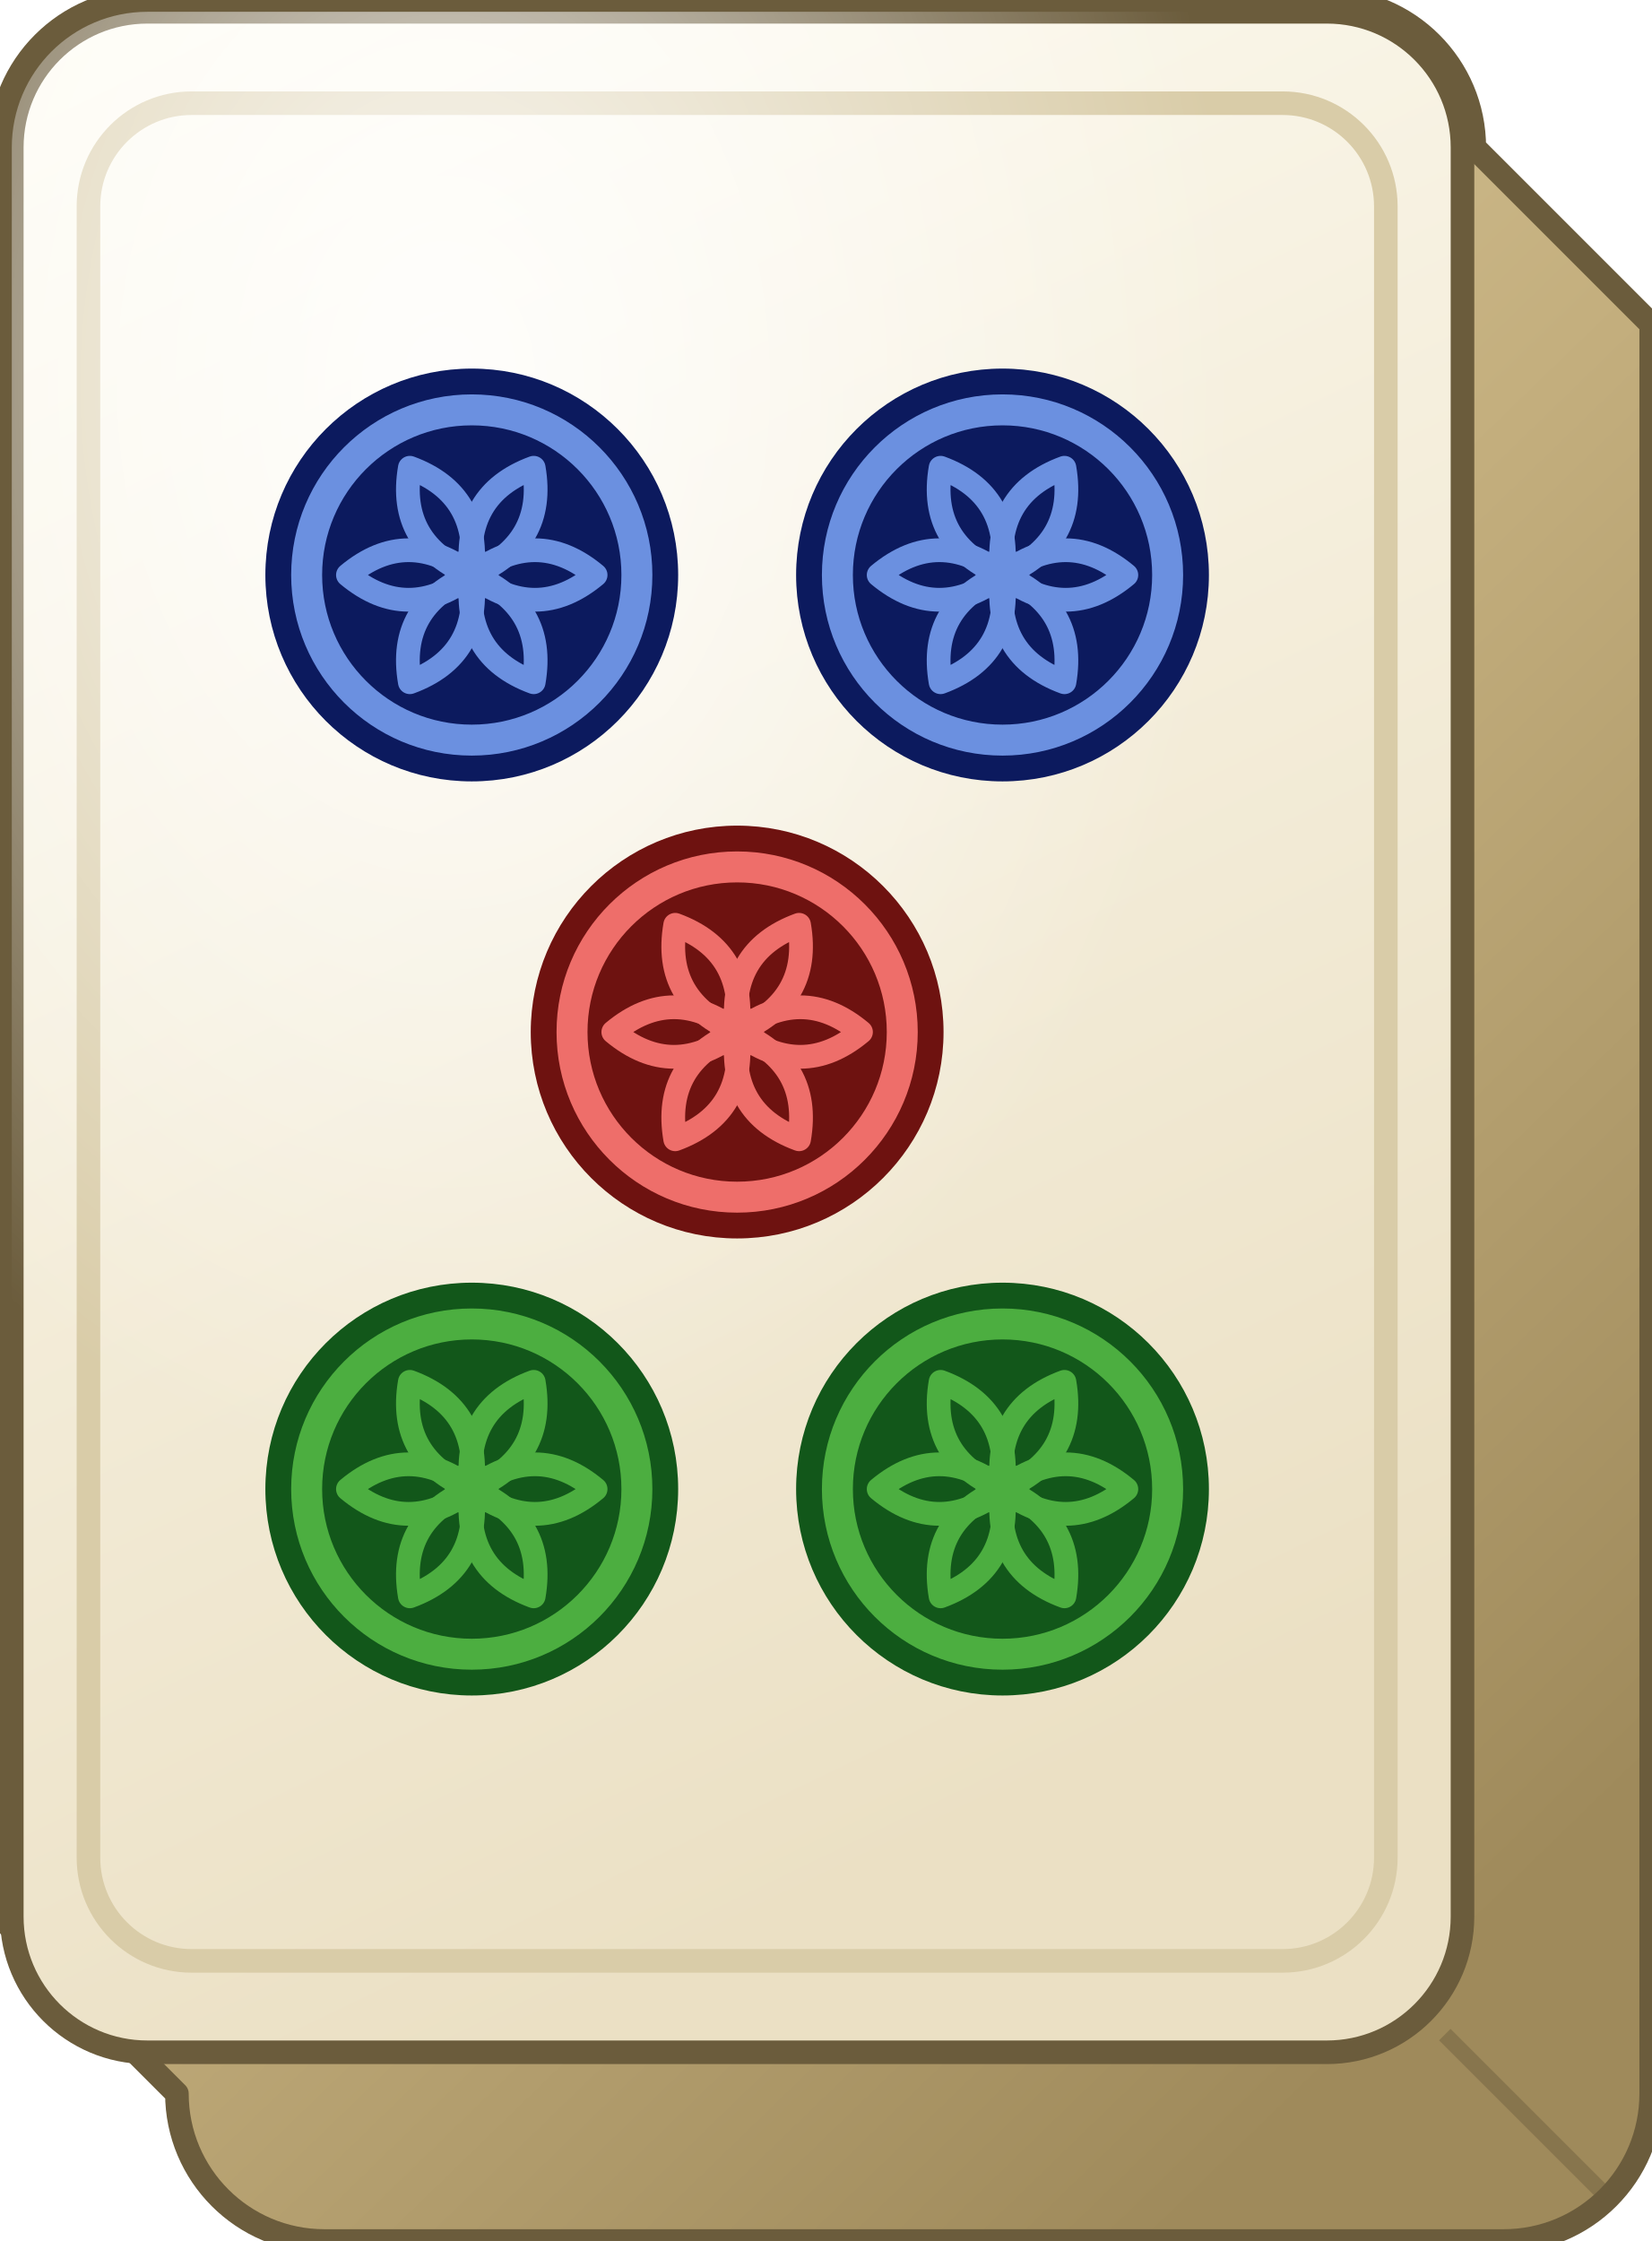
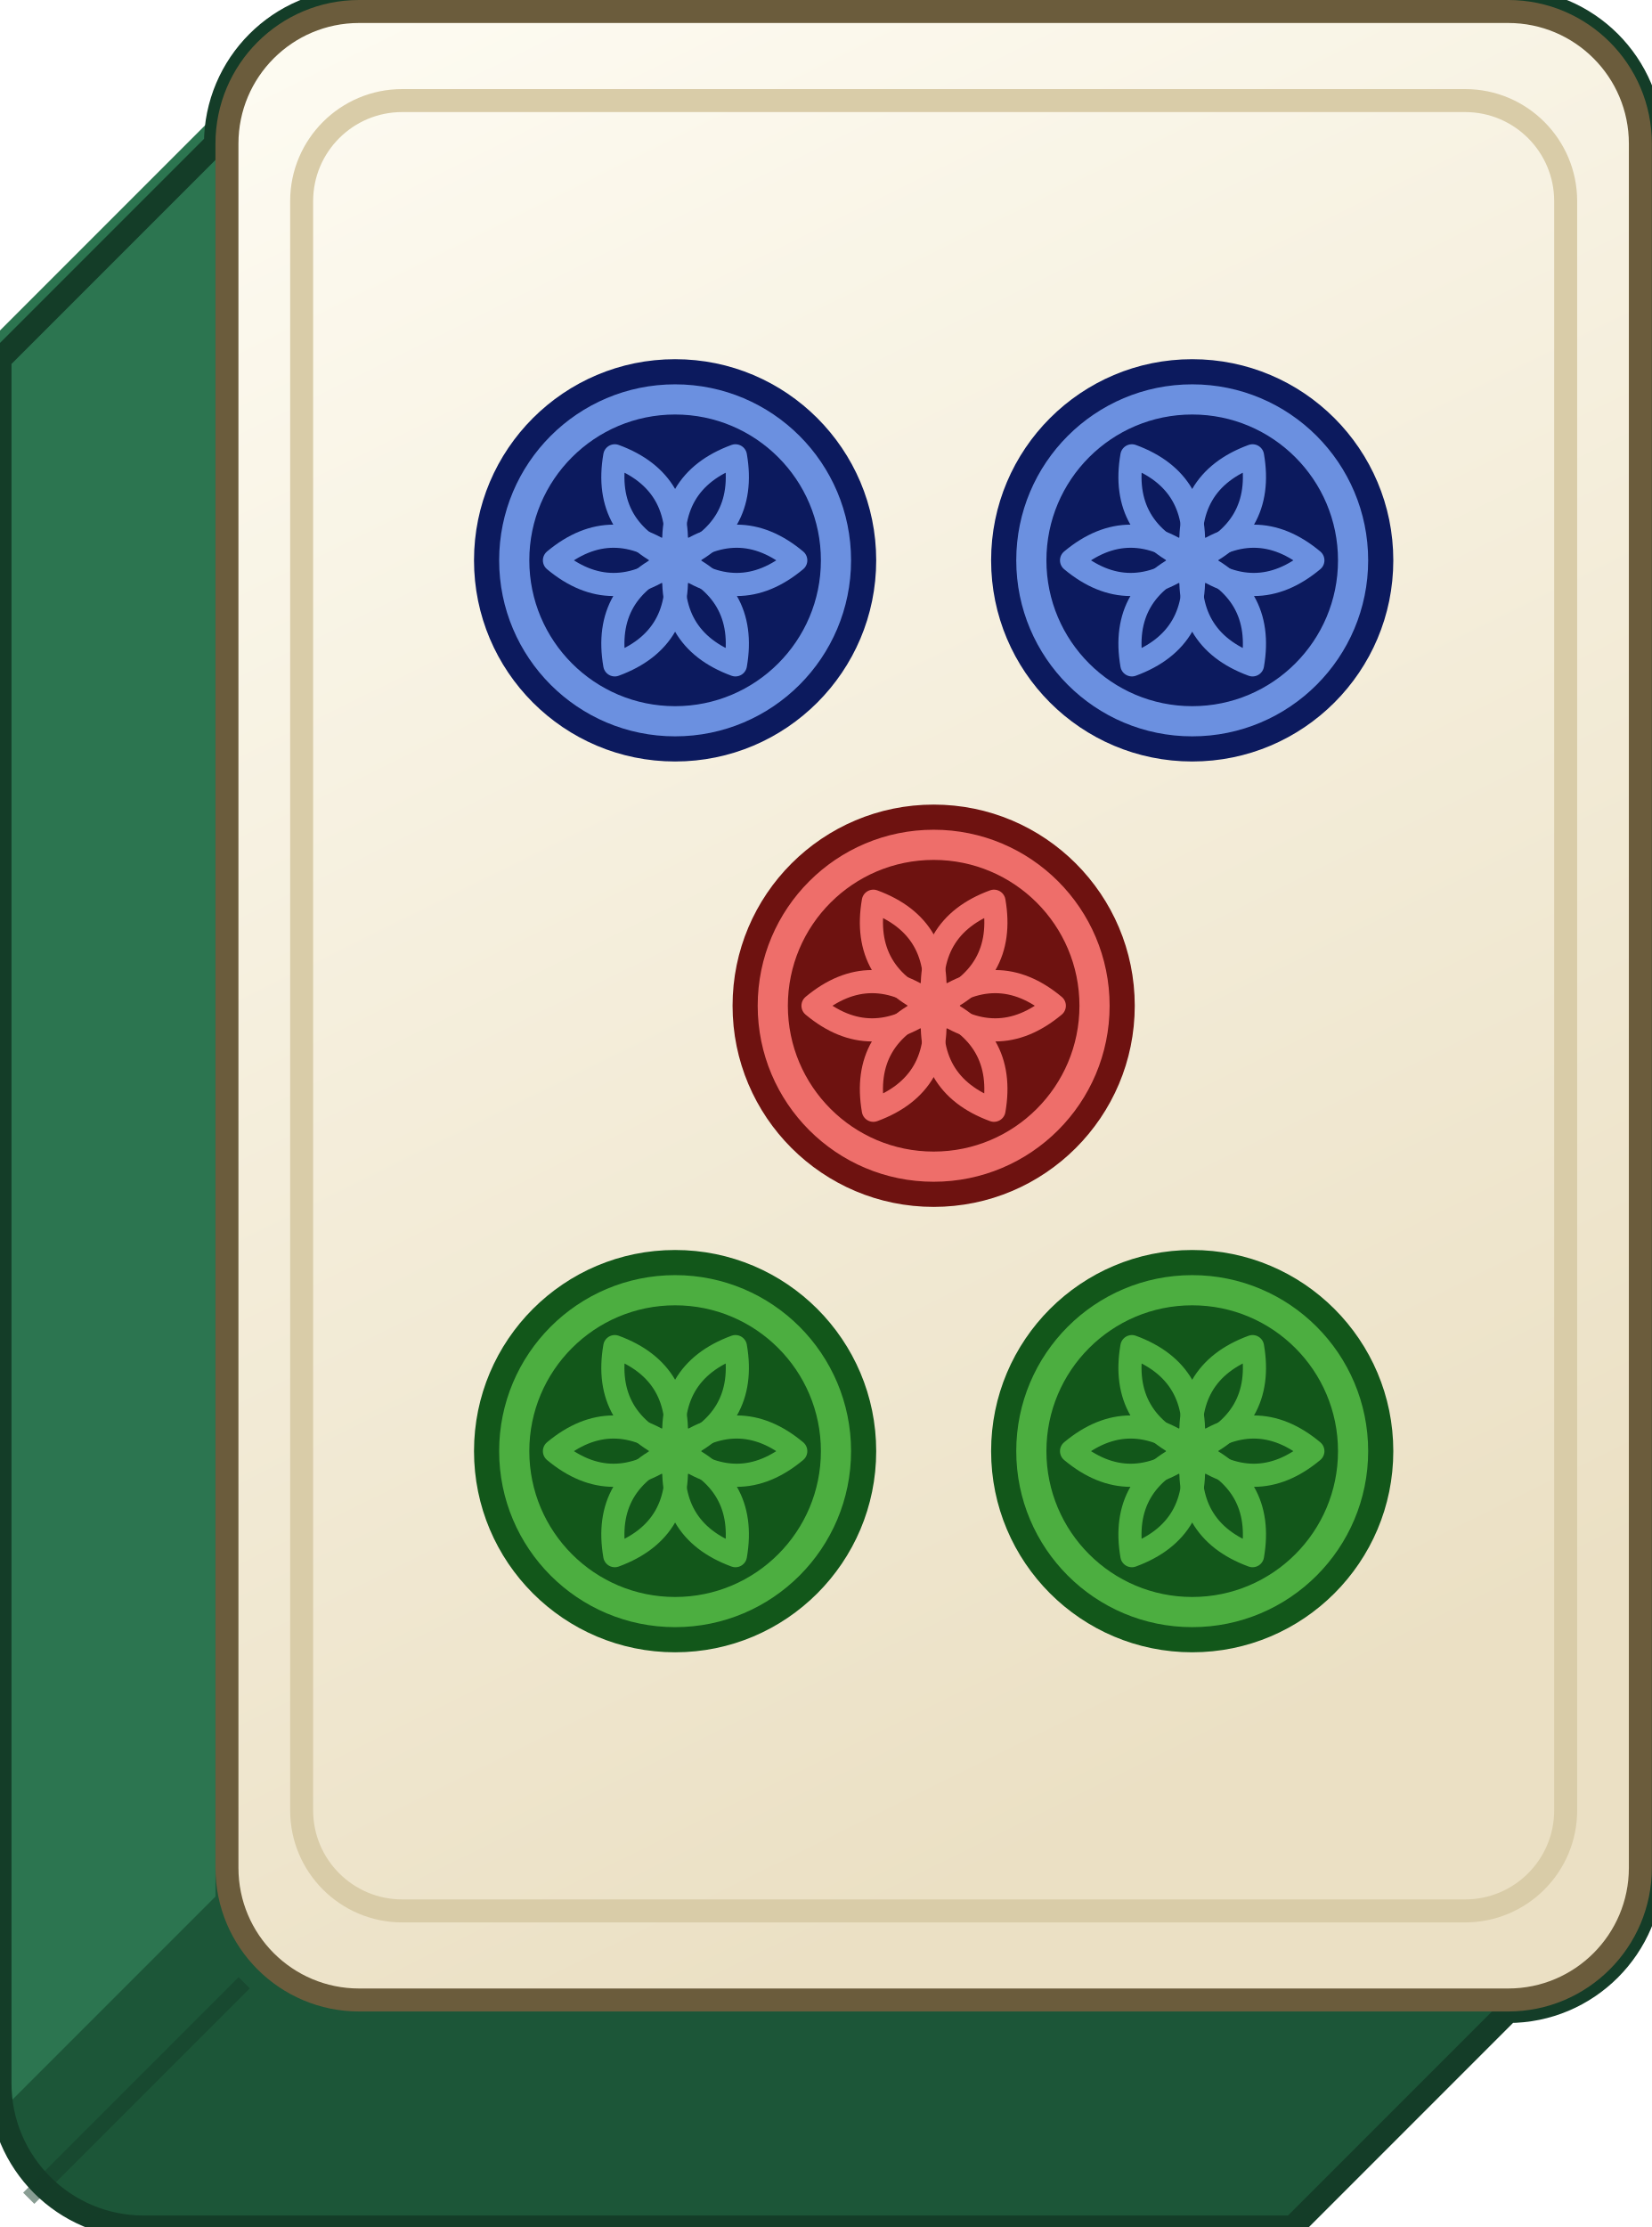
- <svg xmlns="http://www.w3.org/2000/svg" viewBox="0 0 112 152" width="112" height="152" role="img" aria-label="Círculos 5">
+ <svg xmlns="http://www.w3.org/2000/svg" viewBox="0 0 115 155" width="115" height="155" role="img" aria-label="Círculos 5">
  <defs>
    <linearGradient id="mjFace" x1="0" y1="0" x2="0.35" y2="1">
      <stop offset="0" stop-color="#FEFCF3" />
      <stop offset="1" stop-color="#EBE0C4" />
    </linearGradient>
-     <linearGradient id="mjSide" x1="0" y1="0" x2="0.7" y2="1">
-       <stop offset="0" stop-color="#E4D6AE" />
-       <stop offset="0.55" stop-color="#C4AF7E" />
-       <stop offset="1" stop-color="#9F8A5B" />
-     </linearGradient>
    <linearGradient id="mjBack" x1="0" y1="0" x2="0.4" y2="1">
      <stop offset="0" stop-color="#3E7F63" />
      <stop offset="1" stop-color="#1E4D3B" />
    </linearGradient>
-     <radialGradient id="mjGloss" cx="0.3" cy="0.18" r="0.9">
-       <stop offset="0" stop-color="#ffffff" stop-opacity="0.85" />
-       <stop offset="0.6" stop-color="#ffffff" stop-opacity="0" />
-     </radialGradient>
  </defs>
-   <path d="M10,0 L90,0 A10,10 0 0 1 100,10 L112,22 L112,142 A10,10 0 0 1 102,152 L22,152 A10,10 0 0 1 12,142 L0,130 L0,10 A10,10 0 0 1 10,0 Z" fill="url(#mjSide)" stroke="#6B5C3C" stroke-width="1.6" stroke-linejoin="round" />
-   <path d="M98,138 L109,149" stroke="#6B5C3C" stroke-width="1.1" stroke-opacity="0.45" />
-   <rect x="0.8" y="0.8" width="98.4" height="138.4" rx="9.2" fill="url(#mjFace)" stroke="#6B5C3C" stroke-width="1.6" />
-   <rect x="6" y="7" width="88" height="126" rx="7" fill="none" stroke="#D9CCA8" stroke-width="1.6" />
-   <rect x="0.8" y="0.8" width="98.4" height="138.4" rx="9.2" fill="url(#mjGloss)" />
-   <g id="face" transform="translate(9,11)">
+   <path d="M25,0 L105,0 A10,10 0 0 1 115,10 L115,130 A10,10 0 0 1 105,140 L90,155 L10,155 A10,10 0 0 1 0,145 L0,25 L15,10 A10,10 0 0 1 25,0 Z" fill="#1C5638" />
+   <path d="M15,8 L0,23 L0,147 L15,132 Z" fill="#2C7550" />
+   <path d="M25,0 L105,0 A10,10 0 0 1 115,10 L115,130 A10,10 0 0 1 105,140 L90,155 L10,155 A10,10 0 0 1 0,145 L0,25 L15,10 A10,10 0 0 1 25,0 Z" fill="none" stroke="#143D28" stroke-width="1.6" stroke-linejoin="round" />
+   <path d="M17,138 L2,153" stroke="#143D28" stroke-width="1.1" stroke-opacity="0.5" />
+   <rect x="15.8" y="0.8" width="98.4" height="138.4" rx="9.2" fill="url(#mjFace)" stroke="#6B5C3C" stroke-width="1.6" />
+   <rect x="21" y="7" width="88" height="126" rx="7" fill="none" stroke="#D9CCA8" stroke-width="1.6" />
+   <g id="face" transform="translate(24,11)">
    <circle cx="23" cy="28" r="14" fill="#0C1A5E" />
    <circle cx="23" cy="28" r="11.2" fill="none" stroke="#6B90E0" stroke-width="2.1" />
    <path d="M0,0 Q4.37,-3.36 8.4,0 Q4.37,3.36 0,0" fill="none" stroke="#6B90E0" stroke-width="1.61" stroke-linejoin="round" transform="translate(23,28) rotate(0)" />
    <path d="M0,0 Q4.37,-3.36 8.4,0 Q4.37,3.36 0,0" fill="none" stroke="#6B90E0" stroke-width="1.61" stroke-linejoin="round" transform="translate(23,28) rotate(60)" />
    <path d="M0,0 Q4.37,-3.36 8.4,0 Q4.37,3.36 0,0" fill="none" stroke="#6B90E0" stroke-width="1.61" stroke-linejoin="round" transform="translate(23,28) rotate(120)" />
    <path d="M0,0 Q4.37,-3.36 8.4,0 Q4.37,3.36 0,0" fill="none" stroke="#6B90E0" stroke-width="1.61" stroke-linejoin="round" transform="translate(23,28) rotate(180)" />
    <path d="M0,0 Q4.37,-3.36 8.4,0 Q4.37,3.36 0,0" fill="none" stroke="#6B90E0" stroke-width="1.61" stroke-linejoin="round" transform="translate(23,28) rotate(240)" />
    <path d="M0,0 Q4.37,-3.36 8.4,0 Q4.37,3.36 0,0" fill="none" stroke="#6B90E0" stroke-width="1.61" stroke-linejoin="round" transform="translate(23,28) rotate(300)" />
    <circle cx="23" cy="28" r="1.82" fill="#6B90E0" />
    <circle cx="59" cy="28" r="14" fill="#0C1A5E" />
    <circle cx="59" cy="28" r="11.2" fill="none" stroke="#6B90E0" stroke-width="2.1" />
    <path d="M0,0 Q4.37,-3.36 8.4,0 Q4.37,3.36 0,0" fill="none" stroke="#6B90E0" stroke-width="1.61" stroke-linejoin="round" transform="translate(59,28) rotate(0)" />
    <path d="M0,0 Q4.37,-3.36 8.4,0 Q4.37,3.36 0,0" fill="none" stroke="#6B90E0" stroke-width="1.61" stroke-linejoin="round" transform="translate(59,28) rotate(60)" />
    <path d="M0,0 Q4.37,-3.36 8.4,0 Q4.37,3.36 0,0" fill="none" stroke="#6B90E0" stroke-width="1.61" stroke-linejoin="round" transform="translate(59,28) rotate(120)" />
    <path d="M0,0 Q4.37,-3.36 8.4,0 Q4.37,3.36 0,0" fill="none" stroke="#6B90E0" stroke-width="1.61" stroke-linejoin="round" transform="translate(59,28) rotate(180)" />
    <path d="M0,0 Q4.37,-3.36 8.4,0 Q4.37,3.36 0,0" fill="none" stroke="#6B90E0" stroke-width="1.61" stroke-linejoin="round" transform="translate(59,28) rotate(240)" />
    <path d="M0,0 Q4.37,-3.36 8.4,0 Q4.37,3.36 0,0" fill="none" stroke="#6B90E0" stroke-width="1.61" stroke-linejoin="round" transform="translate(59,28) rotate(300)" />
    <circle cx="59" cy="28" r="1.82" fill="#6B90E0" />
    <circle cx="41" cy="59" r="14" fill="#6E1210" />
    <circle cx="41" cy="59" r="11.2" fill="none" stroke="#EE6E6A" stroke-width="2.1" />
    <path d="M0,0 Q4.37,-3.36 8.4,0 Q4.37,3.36 0,0" fill="none" stroke="#EE6E6A" stroke-width="1.61" stroke-linejoin="round" transform="translate(41,59) rotate(0)" />
    <path d="M0,0 Q4.37,-3.36 8.4,0 Q4.37,3.36 0,0" fill="none" stroke="#EE6E6A" stroke-width="1.61" stroke-linejoin="round" transform="translate(41,59) rotate(60)" />
    <path d="M0,0 Q4.37,-3.36 8.4,0 Q4.37,3.36 0,0" fill="none" stroke="#EE6E6A" stroke-width="1.61" stroke-linejoin="round" transform="translate(41,59) rotate(120)" />
    <path d="M0,0 Q4.37,-3.36 8.4,0 Q4.37,3.36 0,0" fill="none" stroke="#EE6E6A" stroke-width="1.61" stroke-linejoin="round" transform="translate(41,59) rotate(180)" />
    <path d="M0,0 Q4.37,-3.36 8.4,0 Q4.37,3.36 0,0" fill="none" stroke="#EE6E6A" stroke-width="1.61" stroke-linejoin="round" transform="translate(41,59) rotate(240)" />
    <path d="M0,0 Q4.37,-3.36 8.4,0 Q4.37,3.36 0,0" fill="none" stroke="#EE6E6A" stroke-width="1.61" stroke-linejoin="round" transform="translate(41,59) rotate(300)" />
    <circle cx="41" cy="59" r="1.82" fill="#EE6E6A" />
    <circle cx="23" cy="90" r="14" fill="#12571A" />
    <circle cx="23" cy="90" r="11.2" fill="none" stroke="#4CAE40" stroke-width="2.1" />
    <path d="M0,0 Q4.37,-3.36 8.4,0 Q4.37,3.36 0,0" fill="none" stroke="#4CAE40" stroke-width="1.61" stroke-linejoin="round" transform="translate(23,90) rotate(0)" />
    <path d="M0,0 Q4.37,-3.36 8.4,0 Q4.37,3.36 0,0" fill="none" stroke="#4CAE40" stroke-width="1.61" stroke-linejoin="round" transform="translate(23,90) rotate(60)" />
    <path d="M0,0 Q4.37,-3.36 8.4,0 Q4.37,3.36 0,0" fill="none" stroke="#4CAE40" stroke-width="1.61" stroke-linejoin="round" transform="translate(23,90) rotate(120)" />
    <path d="M0,0 Q4.37,-3.36 8.4,0 Q4.37,3.36 0,0" fill="none" stroke="#4CAE40" stroke-width="1.61" stroke-linejoin="round" transform="translate(23,90) rotate(180)" />
    <path d="M0,0 Q4.37,-3.36 8.4,0 Q4.37,3.36 0,0" fill="none" stroke="#4CAE40" stroke-width="1.61" stroke-linejoin="round" transform="translate(23,90) rotate(240)" />
    <path d="M0,0 Q4.37,-3.36 8.4,0 Q4.37,3.36 0,0" fill="none" stroke="#4CAE40" stroke-width="1.61" stroke-linejoin="round" transform="translate(23,90) rotate(300)" />
    <circle cx="23" cy="90" r="1.82" fill="#4CAE40" />
    <circle cx="59" cy="90" r="14" fill="#12571A" />
    <circle cx="59" cy="90" r="11.2" fill="none" stroke="#4CAE40" stroke-width="2.1" />
    <path d="M0,0 Q4.37,-3.36 8.4,0 Q4.37,3.36 0,0" fill="none" stroke="#4CAE40" stroke-width="1.61" stroke-linejoin="round" transform="translate(59,90) rotate(0)" />
    <path d="M0,0 Q4.37,-3.36 8.4,0 Q4.37,3.36 0,0" fill="none" stroke="#4CAE40" stroke-width="1.61" stroke-linejoin="round" transform="translate(59,90) rotate(60)" />
    <path d="M0,0 Q4.37,-3.36 8.4,0 Q4.37,3.36 0,0" fill="none" stroke="#4CAE40" stroke-width="1.61" stroke-linejoin="round" transform="translate(59,90) rotate(120)" />
    <path d="M0,0 Q4.37,-3.36 8.4,0 Q4.37,3.36 0,0" fill="none" stroke="#4CAE40" stroke-width="1.61" stroke-linejoin="round" transform="translate(59,90) rotate(180)" />
    <path d="M0,0 Q4.37,-3.36 8.4,0 Q4.37,3.36 0,0" fill="none" stroke="#4CAE40" stroke-width="1.61" stroke-linejoin="round" transform="translate(59,90) rotate(240)" />
    <path d="M0,0 Q4.37,-3.36 8.4,0 Q4.37,3.36 0,0" fill="none" stroke="#4CAE40" stroke-width="1.61" stroke-linejoin="round" transform="translate(59,90) rotate(300)" />
    <circle cx="59" cy="90" r="1.82" fill="#4CAE40" />
  </g>
</svg>
